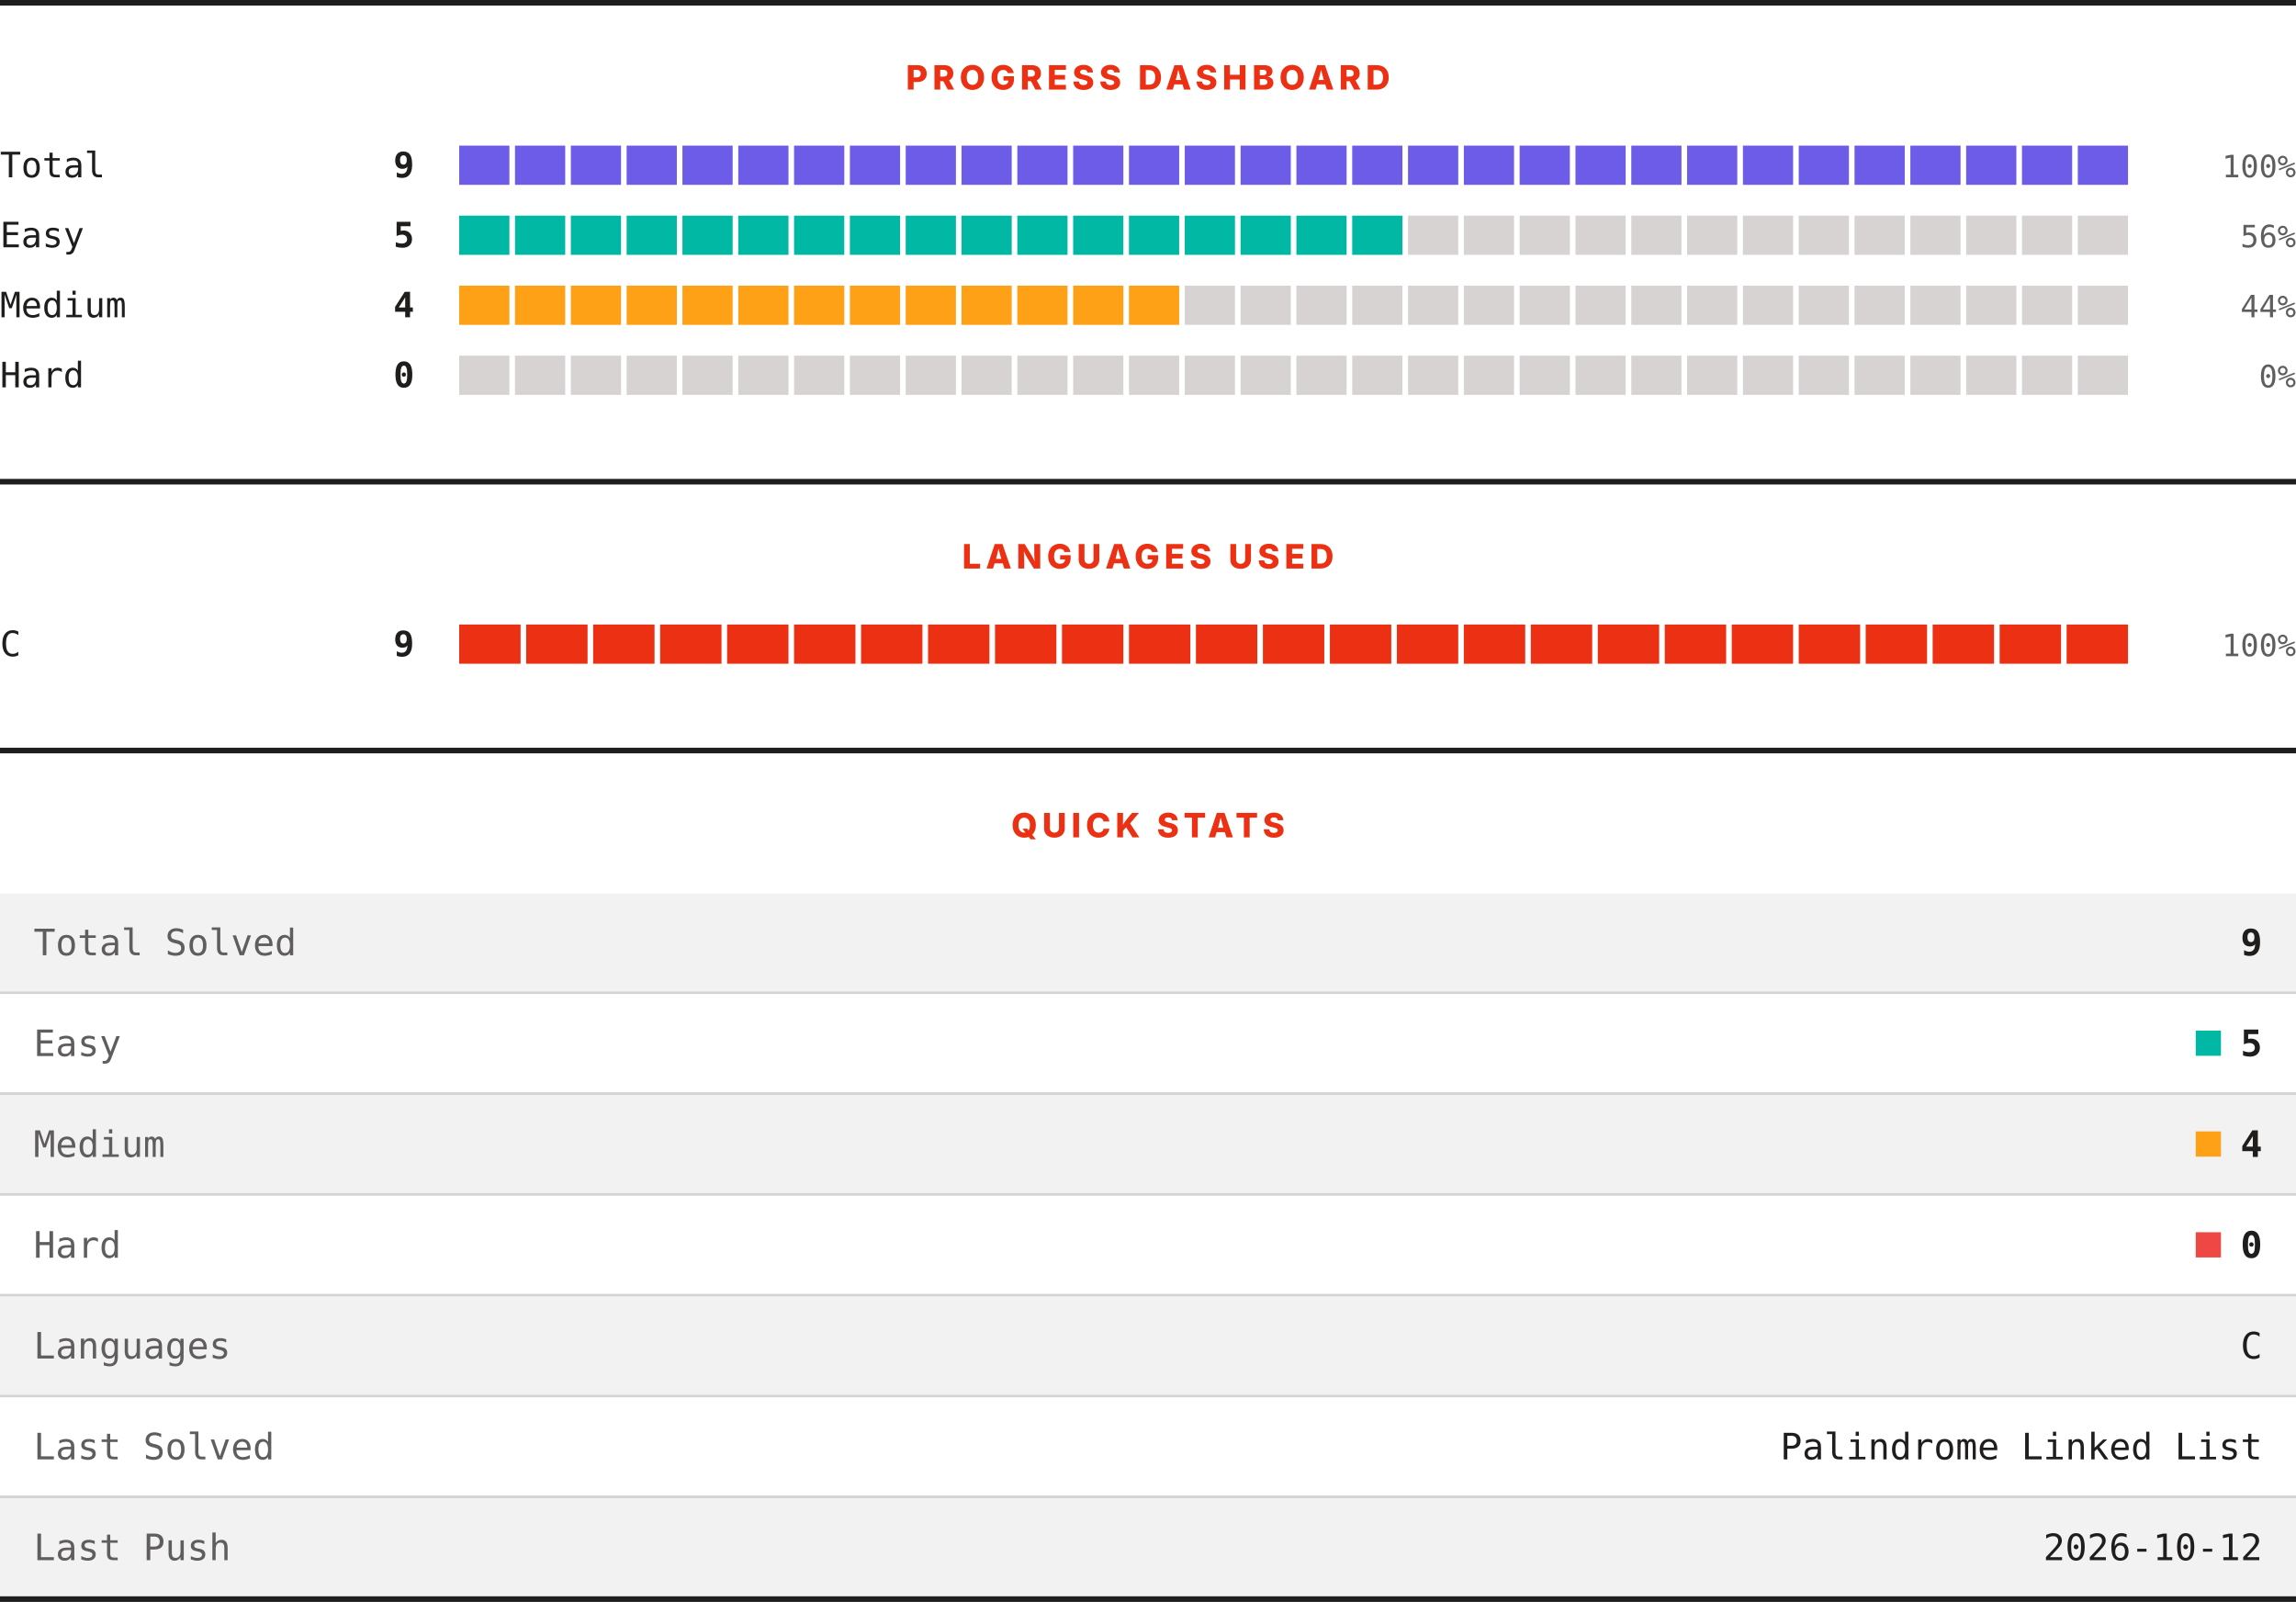
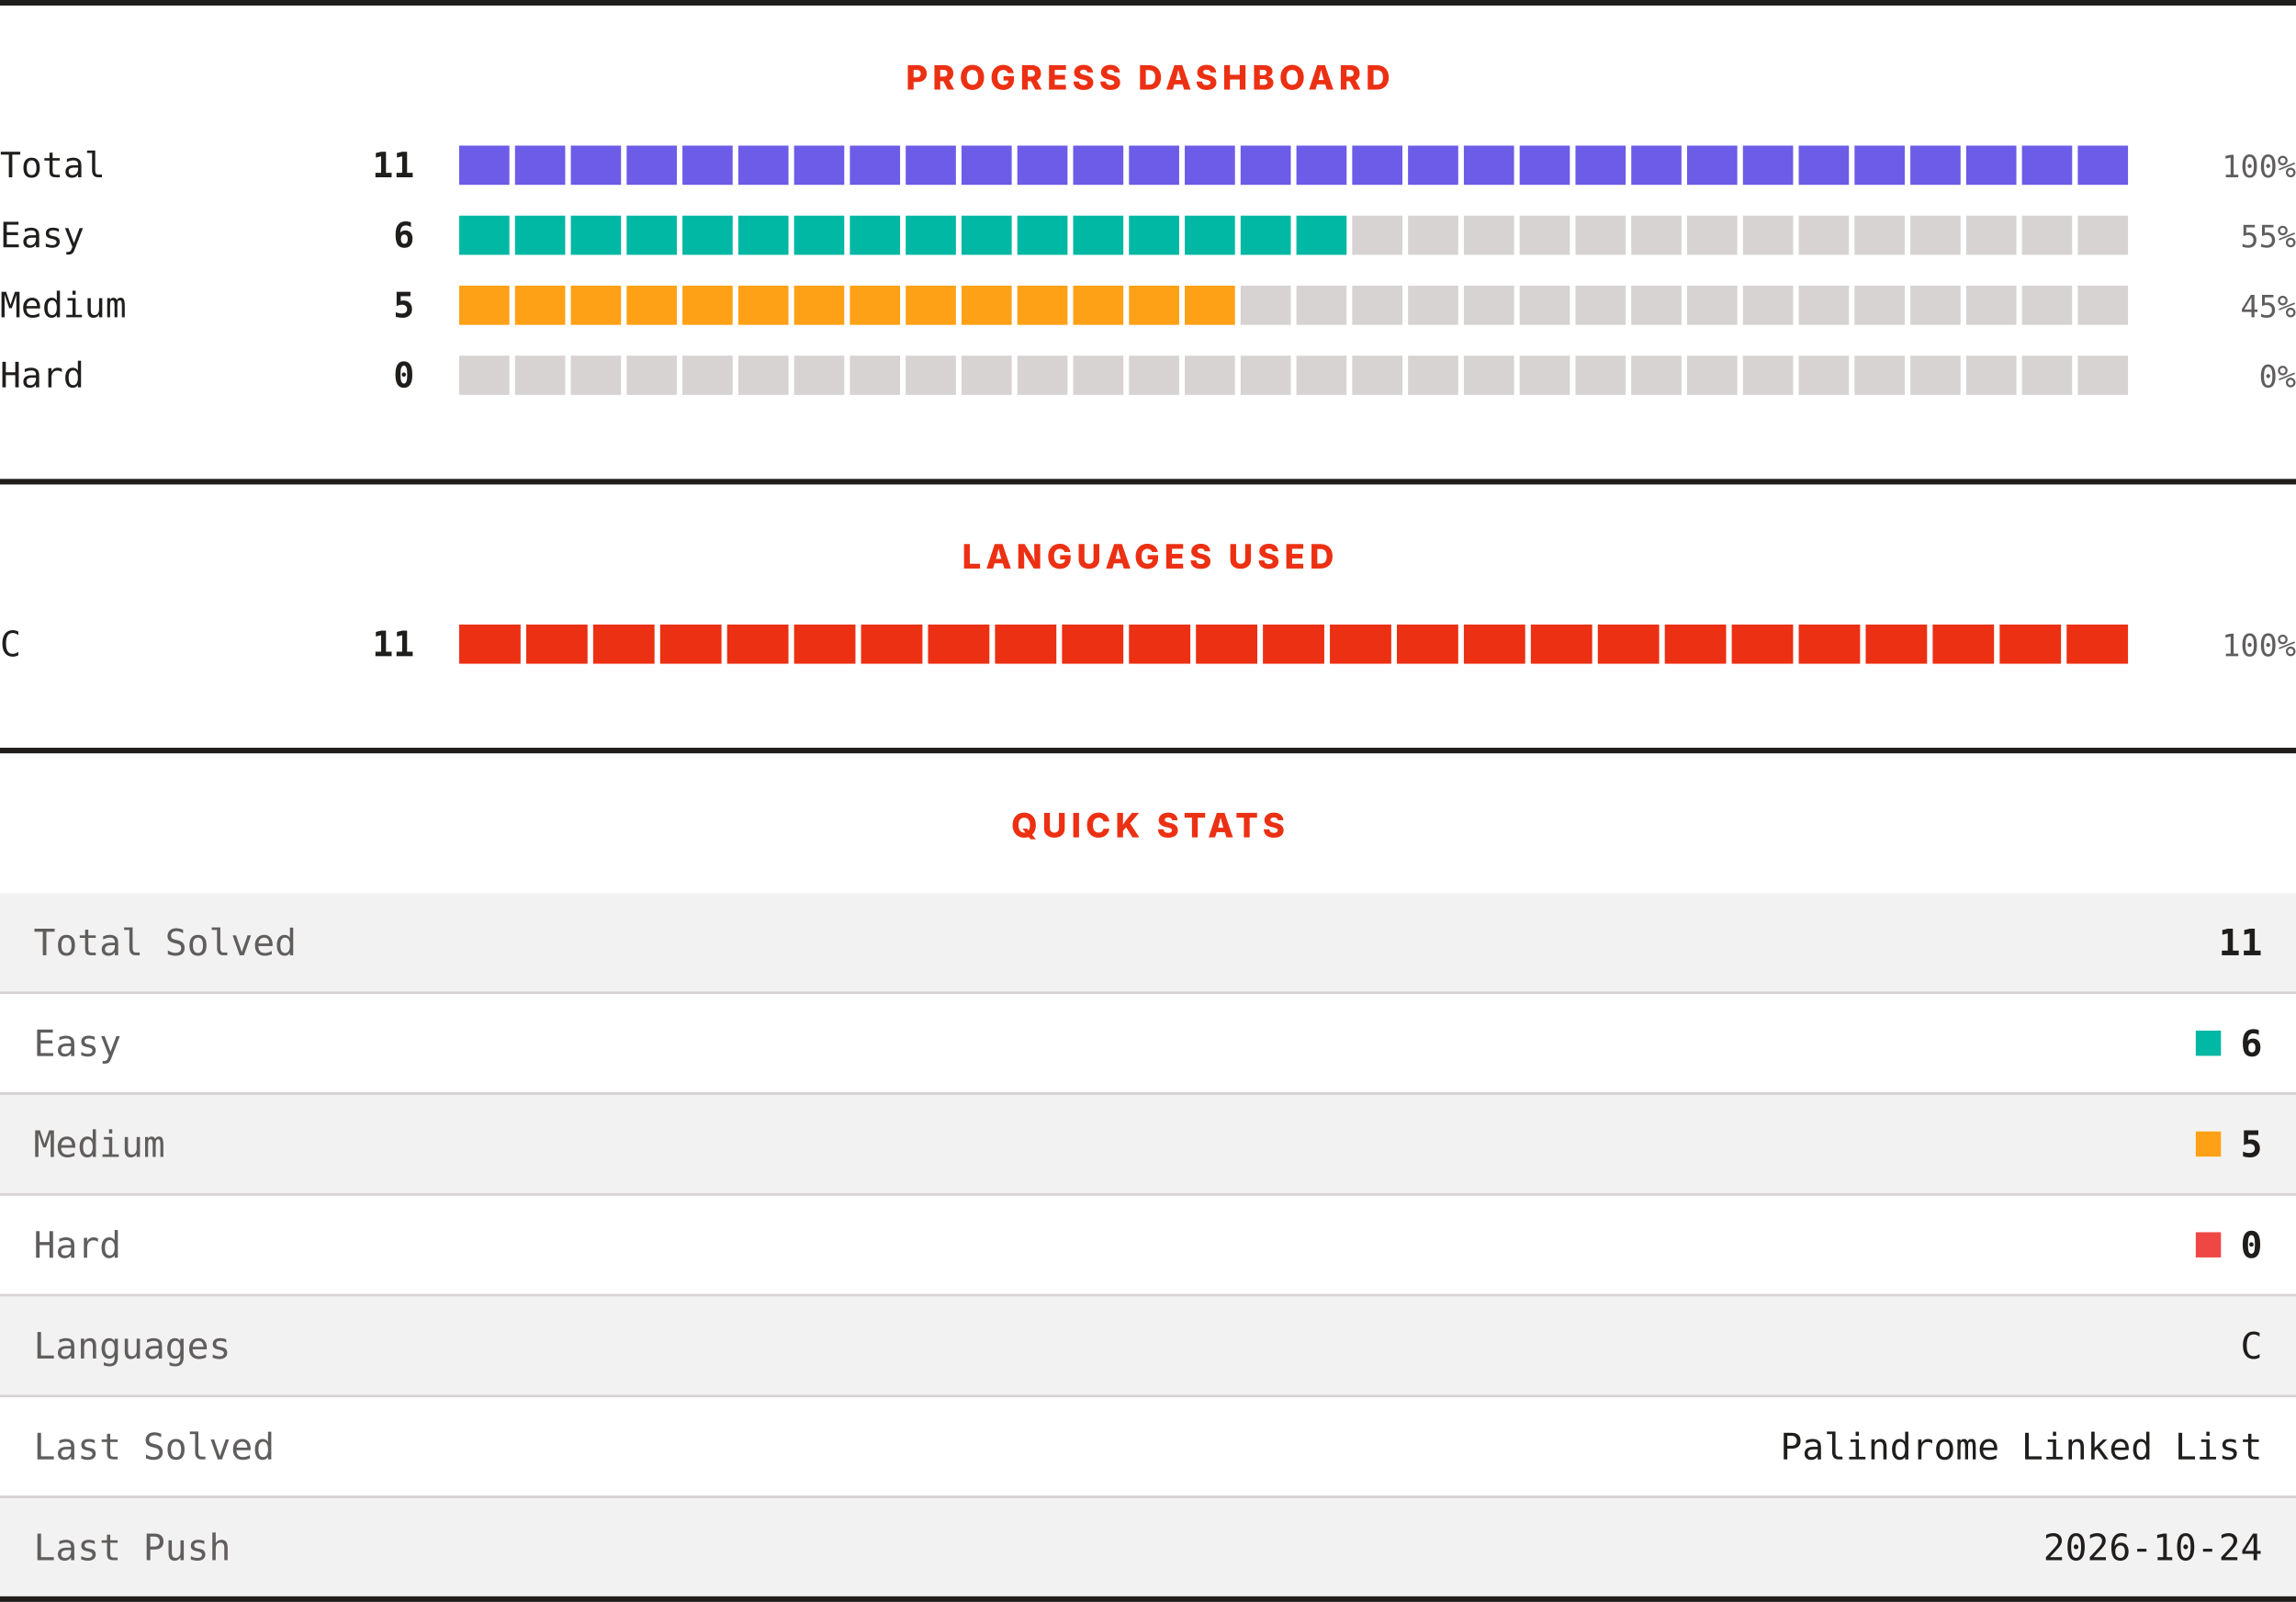
<svg xmlns="http://www.w3.org/2000/svg" width="820" height="572" viewBox="0 0 820 572" role="img" aria-label="LeetCode progress, languages and quick stats">
  <rect width="820" height="572" fill="#ffffff" />
  <rect x="0" y="0" width="820" height="2" fill="#201e1d" />
  <text x="410" y="32" text-anchor="middle" font-family="Archivo, system-ui, -apple-system, Segoe UI, sans-serif" font-size="12" font-weight="800" letter-spacing="1.68" fill="#ec3013">PROGRESS DASHBOARD</text>
  <text x="0" y="63.3" font-family="ui-monospace, SFMono-Regular, Menlo, Consolas, monospace" font-size="12.5" fill="#201e1d">Total</text>
-   <text x="148" y="63.3" text-anchor="end" font-family="ui-monospace, SFMono-Regular, Menlo, Consolas, monospace" font-size="12.5" font-weight="700" fill="#201e1d">9</text>
+   <text x="148" y="63.3" text-anchor="end" font-family="ui-monospace, SFMono-Regular, Menlo, Consolas, monospace" font-size="12.5" font-weight="700" fill="#201e1d">11</text>
  <rect x="164.00" y="52" width="17.93" height="14" fill="#6c5ce7" />
  <rect x="183.93" y="52" width="17.93" height="14" fill="#6c5ce7" />
  <rect x="203.87" y="52" width="17.93" height="14" fill="#6c5ce7" />
  <rect x="223.80" y="52" width="17.93" height="14" fill="#6c5ce7" />
  <rect x="243.73" y="52" width="17.93" height="14" fill="#6c5ce7" />
  <rect x="263.67" y="52" width="17.93" height="14" fill="#6c5ce7" />
  <rect x="283.60" y="52" width="17.93" height="14" fill="#6c5ce7" />
  <rect x="303.53" y="52" width="17.93" height="14" fill="#6c5ce7" />
  <rect x="323.47" y="52" width="17.93" height="14" fill="#6c5ce7" />
  <rect x="343.40" y="52" width="17.93" height="14" fill="#6c5ce7" />
  <rect x="363.33" y="52" width="17.93" height="14" fill="#6c5ce7" />
  <rect x="383.27" y="52" width="17.93" height="14" fill="#6c5ce7" />
  <rect x="403.20" y="52" width="17.93" height="14" fill="#6c5ce7" />
  <rect x="423.13" y="52" width="17.93" height="14" fill="#6c5ce7" />
  <rect x="443.07" y="52" width="17.93" height="14" fill="#6c5ce7" />
  <rect x="463.00" y="52" width="17.93" height="14" fill="#6c5ce7" />
  <rect x="482.93" y="52" width="17.93" height="14" fill="#6c5ce7" />
  <rect x="502.87" y="52" width="17.93" height="14" fill="#6c5ce7" />
  <rect x="522.80" y="52" width="17.93" height="14" fill="#6c5ce7" />
  <rect x="542.73" y="52" width="17.93" height="14" fill="#6c5ce7" />
  <rect x="562.67" y="52" width="17.93" height="14" fill="#6c5ce7" />
  <rect x="582.60" y="52" width="17.93" height="14" fill="#6c5ce7" />
  <rect x="602.53" y="52" width="17.93" height="14" fill="#6c5ce7" />
  <rect x="622.47" y="52" width="17.93" height="14" fill="#6c5ce7" />
  <rect x="642.40" y="52" width="17.93" height="14" fill="#6c5ce7" />
  <rect x="662.33" y="52" width="17.93" height="14" fill="#6c5ce7" />
  <rect x="682.27" y="52" width="17.93" height="14" fill="#6c5ce7" />
  <rect x="702.20" y="52" width="17.93" height="14" fill="#6c5ce7" />
  <rect x="722.13" y="52" width="17.93" height="14" fill="#6c5ce7" />
  <rect x="742.07" y="52" width="17.93" height="14" fill="#6c5ce7" />
  <text x="820" y="63.3" text-anchor="end" font-family="ui-monospace, SFMono-Regular, Menlo, Consolas, monospace" font-size="11" fill="#605d5d">100%</text>
  <text x="0" y="88.3" font-family="ui-monospace, SFMono-Regular, Menlo, Consolas, monospace" font-size="12.5" fill="#201e1d">Easy</text>
-   <text x="148" y="88.3" text-anchor="end" font-family="ui-monospace, SFMono-Regular, Menlo, Consolas, monospace" font-size="12.5" font-weight="700" fill="#201e1d">5</text>
+   <text x="148" y="88.3" text-anchor="end" font-family="ui-monospace, SFMono-Regular, Menlo, Consolas, monospace" font-size="12.5" font-weight="700" fill="#201e1d">6</text>
  <rect x="164.00" y="77" width="17.93" height="14" fill="#00b8a3" />
  <rect x="183.93" y="77" width="17.93" height="14" fill="#00b8a3" />
  <rect x="203.87" y="77" width="17.93" height="14" fill="#00b8a3" />
  <rect x="223.80" y="77" width="17.93" height="14" fill="#00b8a3" />
  <rect x="243.73" y="77" width="17.93" height="14" fill="#00b8a3" />
  <rect x="263.67" y="77" width="17.93" height="14" fill="#00b8a3" />
  <rect x="283.60" y="77" width="17.93" height="14" fill="#00b8a3" />
  <rect x="303.53" y="77" width="17.93" height="14" fill="#00b8a3" />
  <rect x="323.47" y="77" width="17.93" height="14" fill="#00b8a3" />
  <rect x="343.40" y="77" width="17.93" height="14" fill="#00b8a3" />
  <rect x="363.33" y="77" width="17.93" height="14" fill="#00b8a3" />
  <rect x="383.27" y="77" width="17.93" height="14" fill="#00b8a3" />
  <rect x="403.20" y="77" width="17.93" height="14" fill="#00b8a3" />
  <rect x="423.13" y="77" width="17.93" height="14" fill="#00b8a3" />
  <rect x="443.07" y="77" width="17.93" height="14" fill="#00b8a3" />
  <rect x="463.00" y="77" width="17.93" height="14" fill="#00b8a3" />
-   <rect x="482.93" y="77" width="17.93" height="14" fill="#00b8a3" />
+   <rect x="482.93" y="77" width="17.93" height="14" fill="#d7d3d3" />
  <rect x="502.87" y="77" width="17.93" height="14" fill="#d7d3d3" />
  <rect x="522.80" y="77" width="17.93" height="14" fill="#d7d3d3" />
  <rect x="542.73" y="77" width="17.93" height="14" fill="#d7d3d3" />
  <rect x="562.67" y="77" width="17.93" height="14" fill="#d7d3d3" />
  <rect x="582.60" y="77" width="17.93" height="14" fill="#d7d3d3" />
  <rect x="602.53" y="77" width="17.93" height="14" fill="#d7d3d3" />
  <rect x="622.47" y="77" width="17.93" height="14" fill="#d7d3d3" />
  <rect x="642.40" y="77" width="17.93" height="14" fill="#d7d3d3" />
  <rect x="662.33" y="77" width="17.93" height="14" fill="#d7d3d3" />
  <rect x="682.27" y="77" width="17.93" height="14" fill="#d7d3d3" />
  <rect x="702.20" y="77" width="17.93" height="14" fill="#d7d3d3" />
  <rect x="722.13" y="77" width="17.93" height="14" fill="#d7d3d3" />
  <rect x="742.07" y="77" width="17.93" height="14" fill="#d7d3d3" />
-   <text x="820" y="88.3" text-anchor="end" font-family="ui-monospace, SFMono-Regular, Menlo, Consolas, monospace" font-size="11" fill="#605d5d">56%</text>
+   <text x="820" y="88.3" text-anchor="end" font-family="ui-monospace, SFMono-Regular, Menlo, Consolas, monospace" font-size="11" fill="#605d5d">55%</text>
  <text x="0" y="113.3" font-family="ui-monospace, SFMono-Regular, Menlo, Consolas, monospace" font-size="12.5" fill="#201e1d">Medium</text>
-   <text x="148" y="113.3" text-anchor="end" font-family="ui-monospace, SFMono-Regular, Menlo, Consolas, monospace" font-size="12.5" font-weight="700" fill="#201e1d">4</text>
+   <text x="148" y="113.3" text-anchor="end" font-family="ui-monospace, SFMono-Regular, Menlo, Consolas, monospace" font-size="12.5" font-weight="700" fill="#201e1d">5</text>
  <rect x="164.00" y="102" width="17.93" height="14" fill="#ffa116" />
  <rect x="183.93" y="102" width="17.93" height="14" fill="#ffa116" />
  <rect x="203.87" y="102" width="17.93" height="14" fill="#ffa116" />
  <rect x="223.80" y="102" width="17.93" height="14" fill="#ffa116" />
  <rect x="243.73" y="102" width="17.93" height="14" fill="#ffa116" />
  <rect x="263.67" y="102" width="17.93" height="14" fill="#ffa116" />
  <rect x="283.60" y="102" width="17.93" height="14" fill="#ffa116" />
  <rect x="303.53" y="102" width="17.93" height="14" fill="#ffa116" />
  <rect x="323.47" y="102" width="17.93" height="14" fill="#ffa116" />
  <rect x="343.40" y="102" width="17.93" height="14" fill="#ffa116" />
  <rect x="363.33" y="102" width="17.93" height="14" fill="#ffa116" />
  <rect x="383.27" y="102" width="17.93" height="14" fill="#ffa116" />
  <rect x="403.20" y="102" width="17.93" height="14" fill="#ffa116" />
-   <rect x="423.13" y="102" width="17.93" height="14" fill="#d7d3d3" />
+   <rect x="423.13" y="102" width="17.93" height="14" fill="#ffa116" />
  <rect x="443.07" y="102" width="17.93" height="14" fill="#d7d3d3" />
  <rect x="463.00" y="102" width="17.93" height="14" fill="#d7d3d3" />
  <rect x="482.93" y="102" width="17.93" height="14" fill="#d7d3d3" />
  <rect x="502.87" y="102" width="17.93" height="14" fill="#d7d3d3" />
  <rect x="522.80" y="102" width="17.93" height="14" fill="#d7d3d3" />
  <rect x="542.73" y="102" width="17.93" height="14" fill="#d7d3d3" />
  <rect x="562.67" y="102" width="17.93" height="14" fill="#d7d3d3" />
  <rect x="582.60" y="102" width="17.93" height="14" fill="#d7d3d3" />
  <rect x="602.53" y="102" width="17.93" height="14" fill="#d7d3d3" />
  <rect x="622.47" y="102" width="17.93" height="14" fill="#d7d3d3" />
  <rect x="642.40" y="102" width="17.93" height="14" fill="#d7d3d3" />
  <rect x="662.33" y="102" width="17.93" height="14" fill="#d7d3d3" />
  <rect x="682.27" y="102" width="17.93" height="14" fill="#d7d3d3" />
  <rect x="702.20" y="102" width="17.93" height="14" fill="#d7d3d3" />
  <rect x="722.13" y="102" width="17.93" height="14" fill="#d7d3d3" />
  <rect x="742.07" y="102" width="17.93" height="14" fill="#d7d3d3" />
-   <text x="820" y="113.3" text-anchor="end" font-family="ui-monospace, SFMono-Regular, Menlo, Consolas, monospace" font-size="11" fill="#605d5d">44%</text>
+   <text x="820" y="113.3" text-anchor="end" font-family="ui-monospace, SFMono-Regular, Menlo, Consolas, monospace" font-size="11" fill="#605d5d">45%</text>
  <text x="0" y="138.3" font-family="ui-monospace, SFMono-Regular, Menlo, Consolas, monospace" font-size="12.5" fill="#201e1d">Hard</text>
  <text x="148" y="138.3" text-anchor="end" font-family="ui-monospace, SFMono-Regular, Menlo, Consolas, monospace" font-size="12.5" font-weight="700" fill="#201e1d">0</text>
  <rect x="164.00" y="127" width="17.93" height="14" fill="#d7d3d3" />
  <rect x="183.93" y="127" width="17.93" height="14" fill="#d7d3d3" />
  <rect x="203.87" y="127" width="17.93" height="14" fill="#d7d3d3" />
  <rect x="223.80" y="127" width="17.93" height="14" fill="#d7d3d3" />
  <rect x="243.73" y="127" width="17.93" height="14" fill="#d7d3d3" />
  <rect x="263.67" y="127" width="17.93" height="14" fill="#d7d3d3" />
  <rect x="283.60" y="127" width="17.93" height="14" fill="#d7d3d3" />
  <rect x="303.53" y="127" width="17.93" height="14" fill="#d7d3d3" />
  <rect x="323.47" y="127" width="17.93" height="14" fill="#d7d3d3" />
  <rect x="343.40" y="127" width="17.93" height="14" fill="#d7d3d3" />
  <rect x="363.33" y="127" width="17.93" height="14" fill="#d7d3d3" />
  <rect x="383.27" y="127" width="17.93" height="14" fill="#d7d3d3" />
  <rect x="403.20" y="127" width="17.93" height="14" fill="#d7d3d3" />
  <rect x="423.13" y="127" width="17.93" height="14" fill="#d7d3d3" />
  <rect x="443.07" y="127" width="17.93" height="14" fill="#d7d3d3" />
  <rect x="463.00" y="127" width="17.93" height="14" fill="#d7d3d3" />
  <rect x="482.93" y="127" width="17.93" height="14" fill="#d7d3d3" />
  <rect x="502.87" y="127" width="17.93" height="14" fill="#d7d3d3" />
  <rect x="522.80" y="127" width="17.93" height="14" fill="#d7d3d3" />
  <rect x="542.73" y="127" width="17.93" height="14" fill="#d7d3d3" />
  <rect x="562.67" y="127" width="17.93" height="14" fill="#d7d3d3" />
  <rect x="582.60" y="127" width="17.93" height="14" fill="#d7d3d3" />
  <rect x="602.53" y="127" width="17.93" height="14" fill="#d7d3d3" />
  <rect x="622.47" y="127" width="17.93" height="14" fill="#d7d3d3" />
  <rect x="642.40" y="127" width="17.93" height="14" fill="#d7d3d3" />
  <rect x="662.33" y="127" width="17.93" height="14" fill="#d7d3d3" />
  <rect x="682.27" y="127" width="17.93" height="14" fill="#d7d3d3" />
  <rect x="702.20" y="127" width="17.93" height="14" fill="#d7d3d3" />
  <rect x="722.13" y="127" width="17.93" height="14" fill="#d7d3d3" />
  <rect x="742.07" y="127" width="17.93" height="14" fill="#d7d3d3" />
  <text x="820" y="138.3" text-anchor="end" font-family="ui-monospace, SFMono-Regular, Menlo, Consolas, monospace" font-size="11" fill="#605d5d">0%</text>
  <rect x="0" y="171" width="820" height="2" fill="#201e1d" />
  <text x="410" y="203" text-anchor="middle" font-family="Archivo, system-ui, -apple-system, Segoe UI, sans-serif" font-size="12" font-weight="800" letter-spacing="1.68" fill="#ec3013">LANGUAGES USED</text>
  <text x="0" y="234.3" font-family="ui-monospace, SFMono-Regular, Menlo, Consolas, monospace" font-size="12.5" fill="#201e1d">C</text>
-   <text x="148" y="234.3" text-anchor="end" font-family="ui-monospace, SFMono-Regular, Menlo, Consolas, monospace" font-size="12.5" font-weight="700" fill="#201e1d">9</text>
+   <text x="148" y="234.3" text-anchor="end" font-family="ui-monospace, SFMono-Regular, Menlo, Consolas, monospace" font-size="12.5" font-weight="700" fill="#201e1d">11</text>
  <rect x="164.00" y="223" width="21.92" height="14" fill="#ec3013" />
  <rect x="187.92" y="223" width="21.92" height="14" fill="#ec3013" />
  <rect x="211.84" y="223" width="21.92" height="14" fill="#ec3013" />
  <rect x="235.76" y="223" width="21.92" height="14" fill="#ec3013" />
  <rect x="259.68" y="223" width="21.92" height="14" fill="#ec3013" />
  <rect x="283.60" y="223" width="21.92" height="14" fill="#ec3013" />
  <rect x="307.52" y="223" width="21.92" height="14" fill="#ec3013" />
  <rect x="331.44" y="223" width="21.92" height="14" fill="#ec3013" />
  <rect x="355.36" y="223" width="21.92" height="14" fill="#ec3013" />
  <rect x="379.28" y="223" width="21.92" height="14" fill="#ec3013" />
  <rect x="403.20" y="223" width="21.92" height="14" fill="#ec3013" />
  <rect x="427.12" y="223" width="21.92" height="14" fill="#ec3013" />
  <rect x="451.04" y="223" width="21.92" height="14" fill="#ec3013" />
  <rect x="474.96" y="223" width="21.92" height="14" fill="#ec3013" />
  <rect x="498.88" y="223" width="21.92" height="14" fill="#ec3013" />
  <rect x="522.80" y="223" width="21.92" height="14" fill="#ec3013" />
  <rect x="546.72" y="223" width="21.92" height="14" fill="#ec3013" />
  <rect x="570.64" y="223" width="21.92" height="14" fill="#ec3013" />
  <rect x="594.56" y="223" width="21.92" height="14" fill="#ec3013" />
  <rect x="618.48" y="223" width="21.92" height="14" fill="#ec3013" />
  <rect x="642.40" y="223" width="21.92" height="14" fill="#ec3013" />
  <rect x="666.32" y="223" width="21.92" height="14" fill="#ec3013" />
  <rect x="690.24" y="223" width="21.92" height="14" fill="#ec3013" />
  <rect x="714.16" y="223" width="21.92" height="14" fill="#ec3013" />
  <rect x="738.08" y="223" width="21.92" height="14" fill="#ec3013" />
  <text x="820" y="234.3" text-anchor="end" font-family="ui-monospace, SFMono-Regular, Menlo, Consolas, monospace" font-size="11" fill="#605d5d">100%</text>
  <rect x="0" y="267" width="820" height="2" fill="#201e1d" />
  <text x="410" y="299" text-anchor="middle" font-family="Archivo, system-ui, -apple-system, Segoe UI, sans-serif" font-size="12" font-weight="800" letter-spacing="1.68" fill="#ec3013">QUICK STATS</text>
  <rect x="0" y="319" width="820" height="35" fill="#f3f2f2" />
  <text x="12" y="341.1" font-family="ui-monospace, SFMono-Regular, Menlo, Consolas, monospace" font-size="13" fill="#605d5d">Total Solved</text>
-   <text x="808" y="341.1" text-anchor="end" font-family="ui-monospace, SFMono-Regular, Menlo, Consolas, monospace" font-size="13" font-weight="700" fill="#201e1d">9</text>
+   <text x="808" y="341.1" text-anchor="end" font-family="ui-monospace, SFMono-Regular, Menlo, Consolas, monospace" font-size="13" font-weight="700" fill="#201e1d">11</text>
  <rect x="0" y="354" width="820" height="1" fill="#d7d3d3" />
  <rect x="0" y="355" width="820" height="35" fill="#ffffff" />
  <text x="12" y="377.1" font-family="ui-monospace, SFMono-Regular, Menlo, Consolas, monospace" font-size="13" fill="#605d5d">Easy</text>
  <rect x="784.2" y="368" width="9" height="9" fill="#00b8a3" />
-   <text x="808" y="377.1" text-anchor="end" font-family="ui-monospace, SFMono-Regular, Menlo, Consolas, monospace" font-size="13" font-weight="700" fill="#201e1d">5</text>
+   <text x="808" y="377.1" text-anchor="end" font-family="ui-monospace, SFMono-Regular, Menlo, Consolas, monospace" font-size="13" font-weight="700" fill="#201e1d">6</text>
  <rect x="0" y="390" width="820" height="1" fill="#d7d3d3" />
  <rect x="0" y="391" width="820" height="35" fill="#f3f2f2" />
  <text x="12" y="413.1" font-family="ui-monospace, SFMono-Regular, Menlo, Consolas, monospace" font-size="13" fill="#605d5d">Medium</text>
  <rect x="784.2" y="404" width="9" height="9" fill="#ffa116" />
-   <text x="808" y="413.1" text-anchor="end" font-family="ui-monospace, SFMono-Regular, Menlo, Consolas, monospace" font-size="13" font-weight="700" fill="#201e1d">4</text>
+   <text x="808" y="413.1" text-anchor="end" font-family="ui-monospace, SFMono-Regular, Menlo, Consolas, monospace" font-size="13" font-weight="700" fill="#201e1d">5</text>
  <rect x="0" y="426" width="820" height="1" fill="#d7d3d3" />
  <rect x="0" y="427" width="820" height="35" fill="#ffffff" />
  <text x="12" y="449.1" font-family="ui-monospace, SFMono-Regular, Menlo, Consolas, monospace" font-size="13" fill="#605d5d">Hard</text>
  <rect x="784.2" y="440" width="9" height="9" fill="#ef4743" />
  <text x="808" y="449.1" text-anchor="end" font-family="ui-monospace, SFMono-Regular, Menlo, Consolas, monospace" font-size="13" font-weight="700" fill="#201e1d">0</text>
  <rect x="0" y="462" width="820" height="1" fill="#d7d3d3" />
  <rect x="0" y="463" width="820" height="35" fill="#f3f2f2" />
  <text x="12" y="485.1" font-family="ui-monospace, SFMono-Regular, Menlo, Consolas, monospace" font-size="13" fill="#605d5d">Languages</text>
  <text x="808" y="485.1" text-anchor="end" font-family="ui-monospace, SFMono-Regular, Menlo, Consolas, monospace" font-size="13" fill="#201e1d">C</text>
  <rect x="0" y="498" width="820" height="1" fill="#d7d3d3" />
  <rect x="0" y="499" width="820" height="35" fill="#ffffff" />
  <text x="12" y="521.1" font-family="ui-monospace, SFMono-Regular, Menlo, Consolas, monospace" font-size="13" fill="#605d5d">Last Solved</text>
  <text x="808" y="521.1" text-anchor="end" font-family="ui-monospace, SFMono-Regular, Menlo, Consolas, monospace" font-size="13" fill="#201e1d">Palindrome Linked List</text>
  <rect x="0" y="534" width="820" height="1" fill="#d7d3d3" />
  <rect x="0" y="535" width="820" height="35" fill="#f3f2f2" />
  <text x="12" y="557.1" font-family="ui-monospace, SFMono-Regular, Menlo, Consolas, monospace" font-size="13" fill="#605d5d">Last Push</text>
-   <text x="808" y="557.1" text-anchor="end" font-family="ui-monospace, SFMono-Regular, Menlo, Consolas, monospace" font-size="13" fill="#201e1d">2026-10-12</text>
+   <text x="808" y="557.1" text-anchor="end" font-family="ui-monospace, SFMono-Regular, Menlo, Consolas, monospace" font-size="13" fill="#201e1d">2026-10-24</text>
  <rect x="0" y="570" width="820" height="2" fill="#201e1d" />
</svg>
